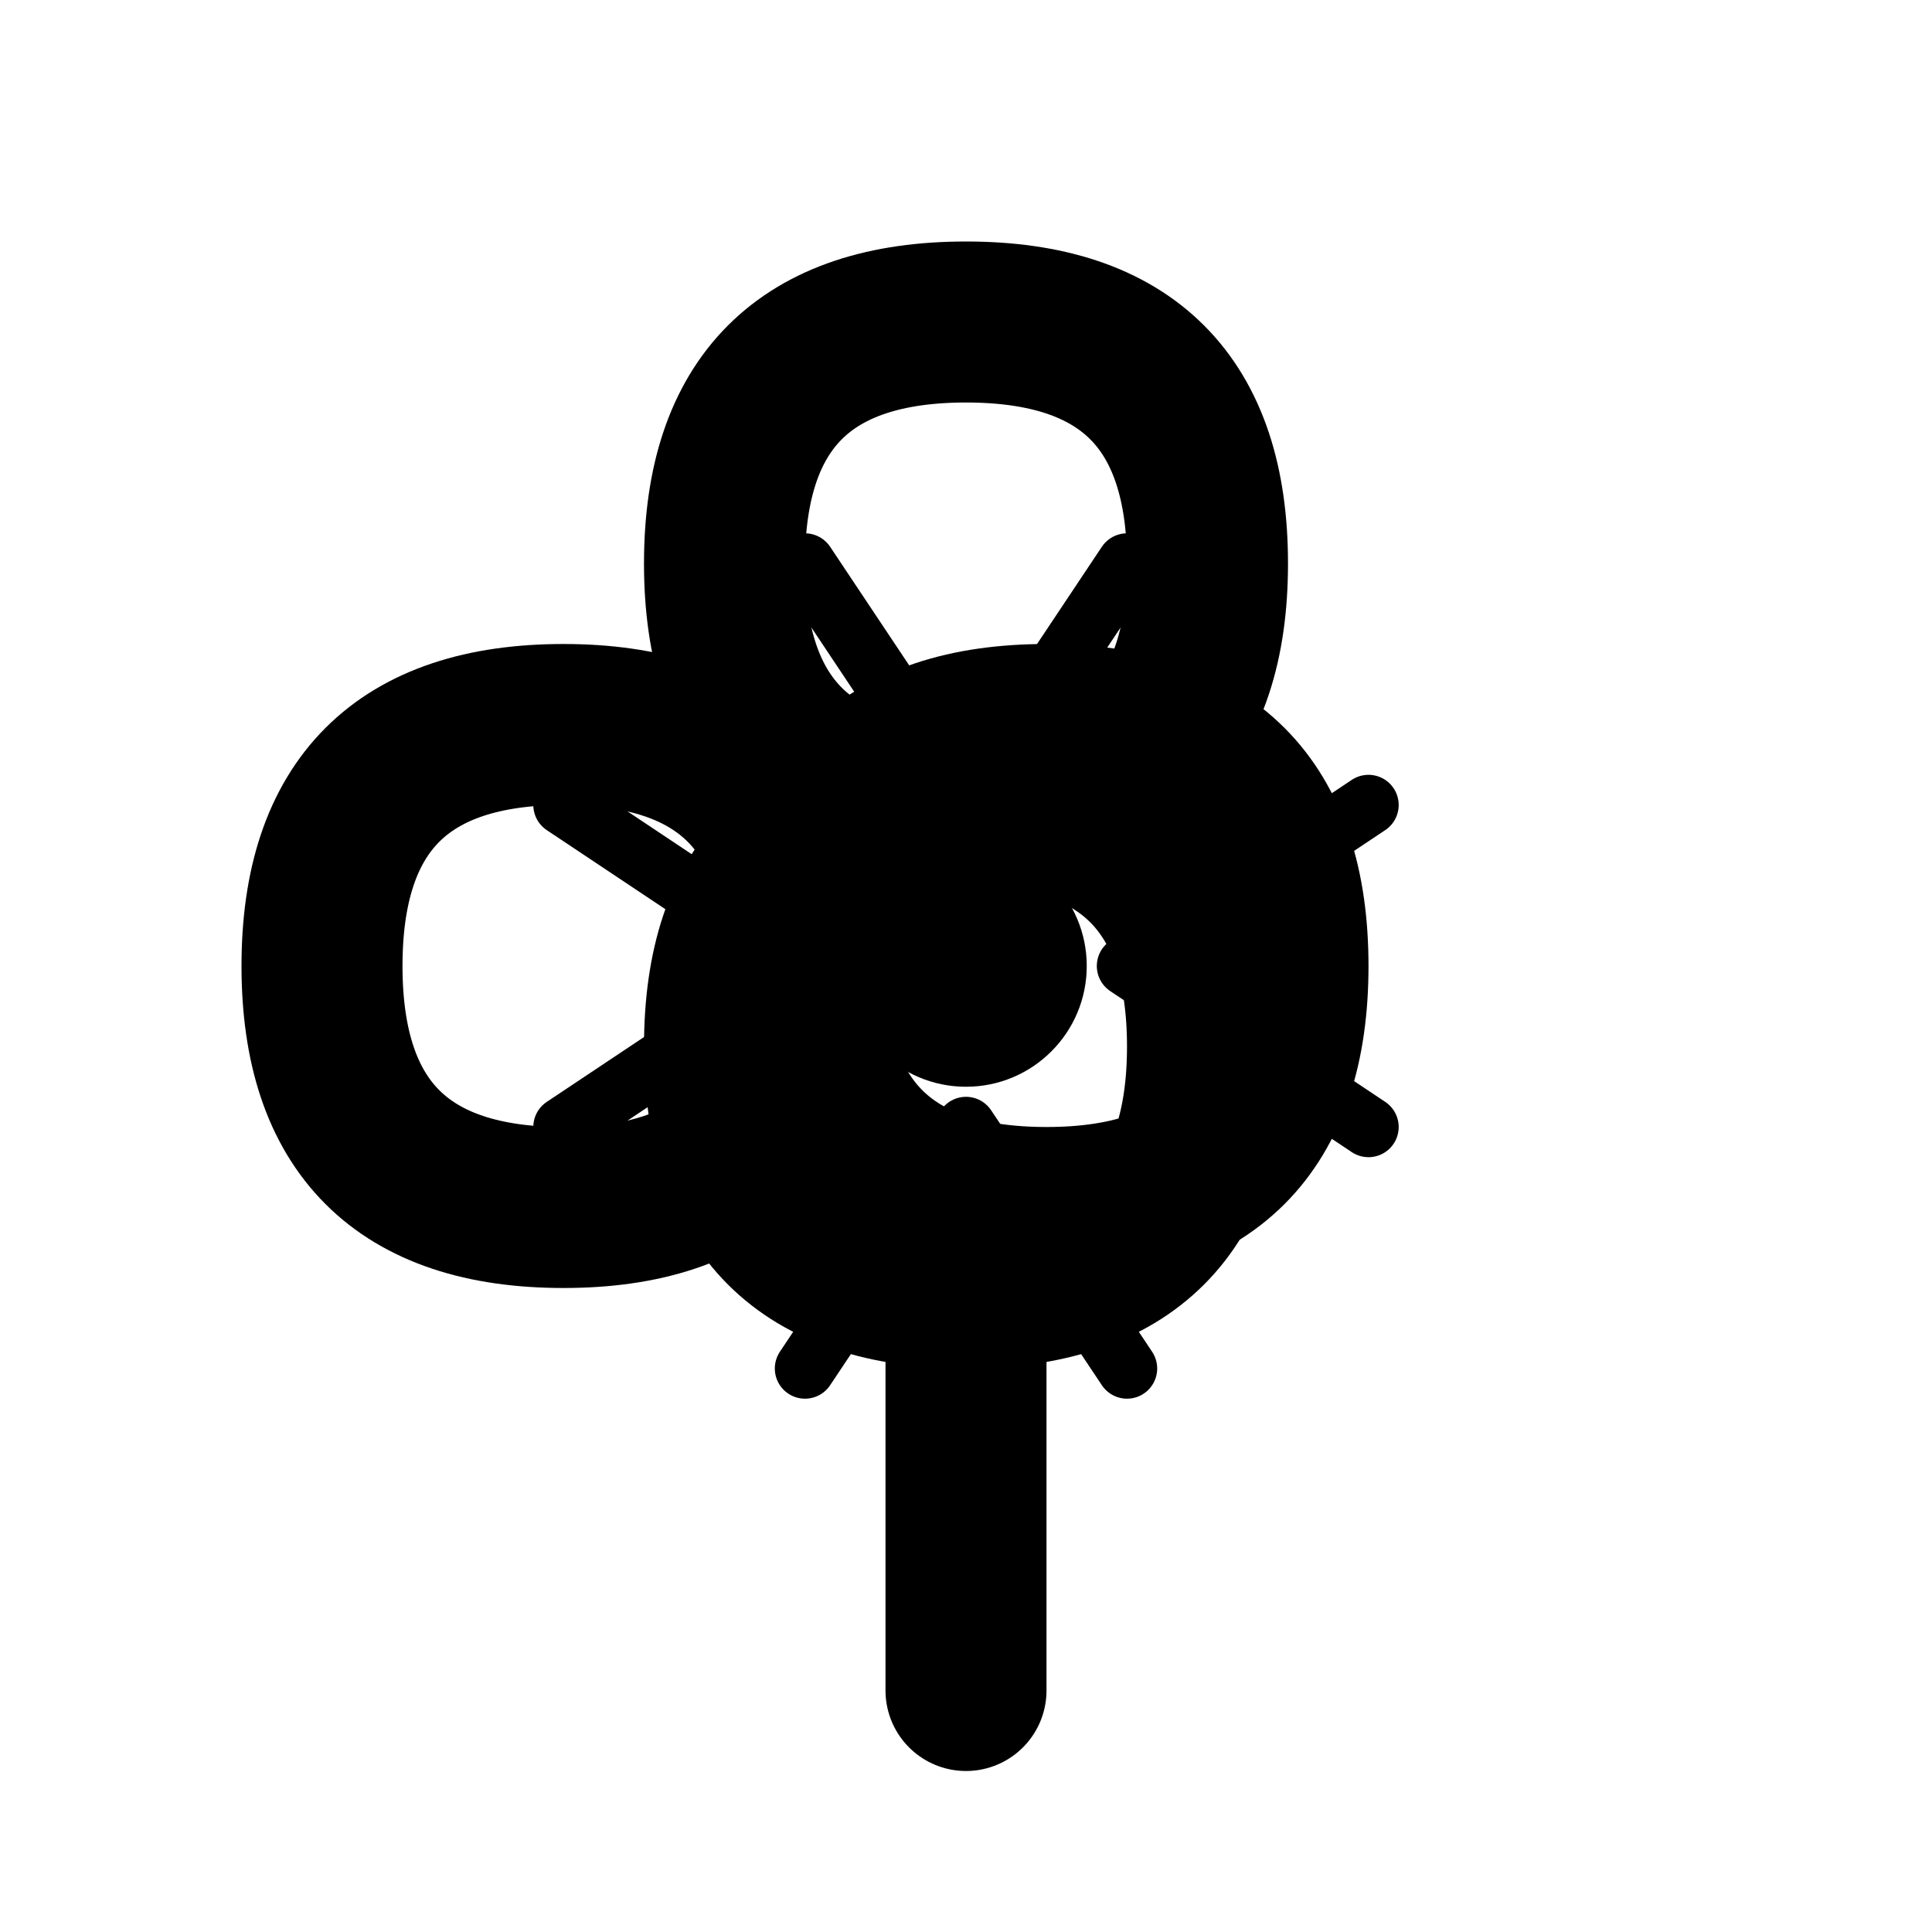
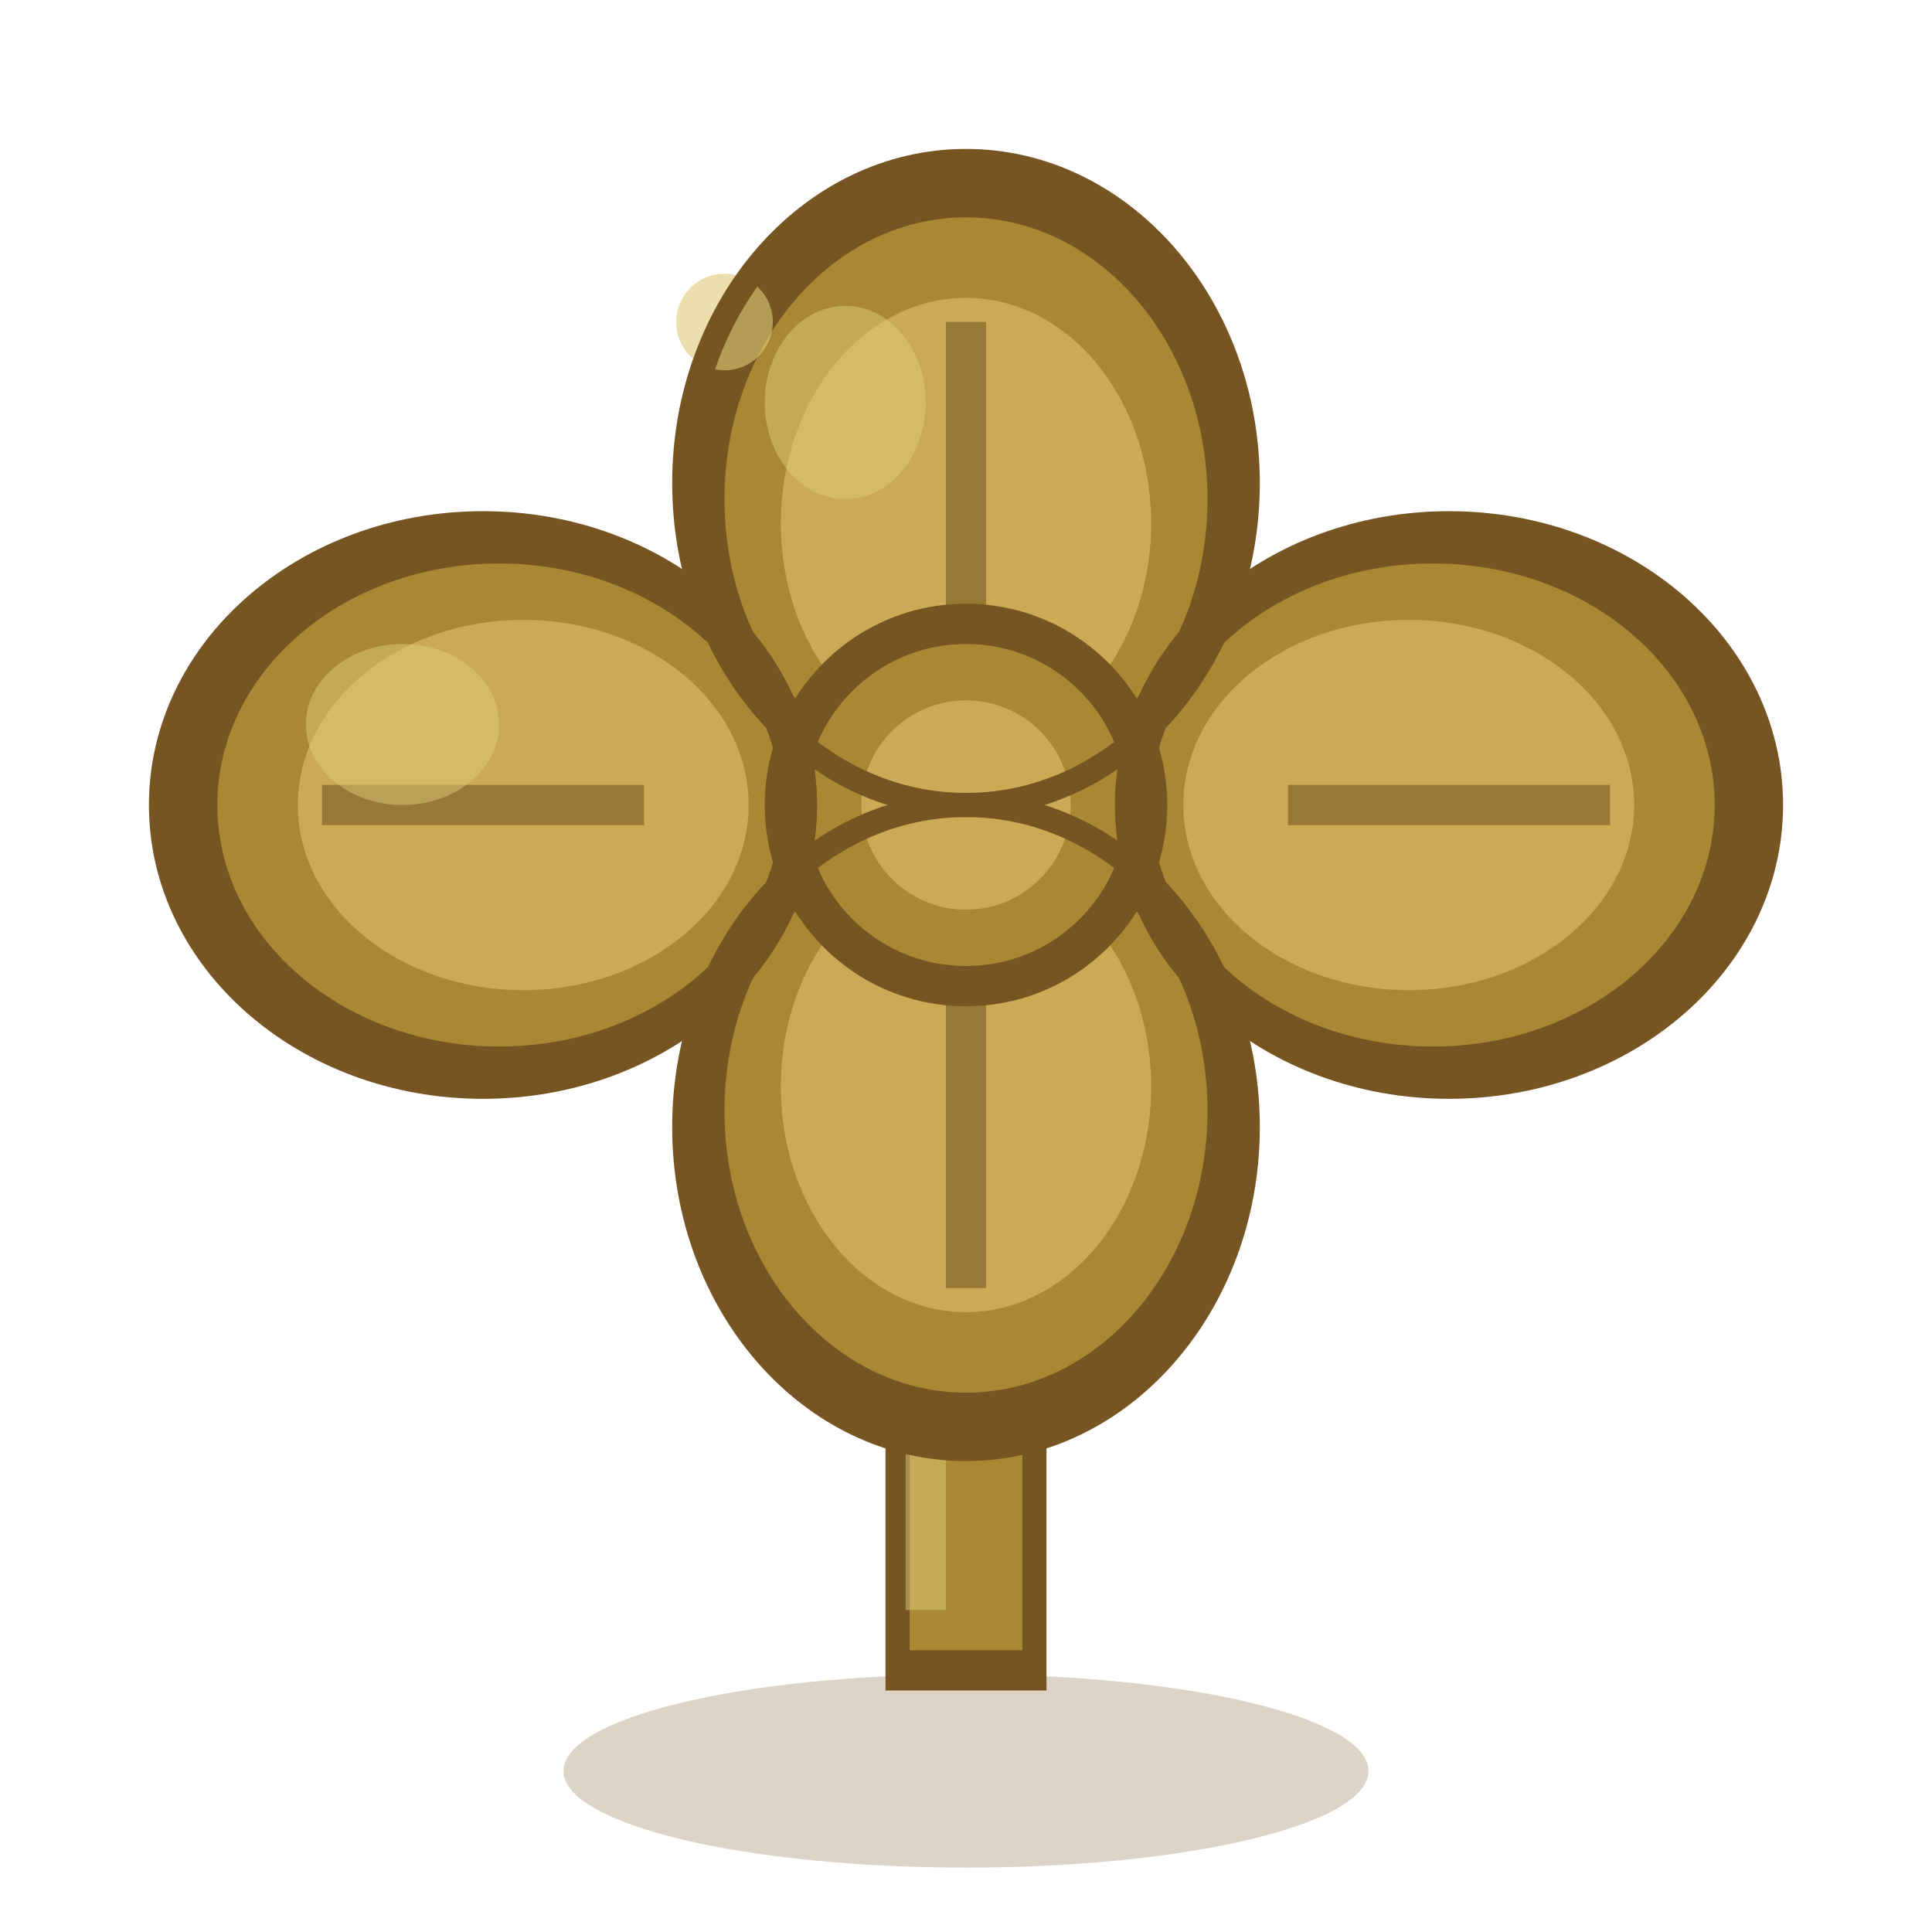
- <svg xmlns="http://www.w3.org/2000/svg" viewBox="0 0 24 24" fill="none">
-   <style>
-     .stroke { stroke: currentColor; stroke-width: 2; stroke-linecap: round; stroke-linejoin: round; fill: none; }
-   </style>
-   <path class="stroke" d="M12 4c-2 0-3 1-3 3s1 3 3 3c-2 0-3 1-3 3s1 3 3 3c2 0 3-1 3-3s-1-3-3-3c2 0 3-1 3-3s-1-3-3-3z" />
-   <path class="stroke" d="M4 12c0-2 1-3 3-3s3 1 3 3c0-2 1-3 3-3s3 1 3 3c0 2-1 3-3 3s-3-1-3-3c0 2-1 3-3 3s-3-1-3-3z" />
-   <circle cx="12" cy="12" r="1.5" fill="currentColor" />
-   <path class="stroke" d="M12 16v5" />
-   <path class="stroke" d="M10 7l2 3M14 7l-2 3M7 10l3 2M17 10l-3 2M10 17l2-3M14 17l-2-3M7 14l3-2M17 14l-3-2" style="stroke-width: 0.75;" />
+ <svg xmlns="http://www.w3.org/2000/svg" viewBox="0 0 24 24">
+   <ellipse cx="12" cy="22" rx="5" ry="1.2" fill="#775522" opacity="0.25" />
+   <path d="M11 15v6h2v-6z" fill="#775522" />
+   <path d="M11.3 15.5v5h1.4v-5z" fill="#aa8833" />
+   <path d="M11.5 16v4" fill="none" stroke="#ddcc77" stroke-width="0.5" opacity="0.5" />
+   <ellipse cx="12" cy="6" rx="3.5" ry="4" fill="#775522" />
+   <ellipse cx="12" cy="6.2" rx="3" ry="3.5" fill="#aa8833" />
+   <ellipse cx="12" cy="6.5" rx="2.3" ry="2.8" fill="#ccaa55" />
+   <ellipse cx="12" cy="14" rx="3.5" ry="4" fill="#775522" />
+   <ellipse cx="12" cy="13.8" rx="3" ry="3.5" fill="#aa8833" />
+   <ellipse cx="12" cy="13.5" rx="2.3" ry="2.8" fill="#ccaa55" />
+   <ellipse cx="6" cy="10" rx="4" ry="3.5" fill="#775522" />
+   <ellipse cx="6.2" cy="10" rx="3.5" ry="3" fill="#aa8833" />
+   <ellipse cx="6.5" cy="10" rx="2.8" ry="2.3" fill="#ccaa55" />
+   <ellipse cx="18" cy="10" rx="4" ry="3.5" fill="#775522" />
+   <ellipse cx="17.8" cy="10" rx="3.5" ry="3" fill="#aa8833" />
+   <ellipse cx="17.5" cy="10" rx="2.8" ry="2.3" fill="#ccaa55" />
+   <circle cx="12" cy="10" r="2.5" fill="#775522" />
+   <circle cx="12" cy="10" r="2" fill="#aa8833" />
+   <circle cx="12" cy="10" r="1.3" fill="#ccaa55" />
+   <path d="M12 4v4M12 12v4M8 10h-4M16 10h4" fill="none" stroke="#775522" stroke-width="0.5" opacity="0.6" />
+   <ellipse cx="10.5" cy="5" rx="1" ry="1.2" fill="#ddcc77" opacity="0.5" />
+   <ellipse cx="5" cy="9" rx="1.2" ry="1" fill="#ddcc77" opacity="0.5" />
+   <circle cx="9" cy="4" r="0.6" fill="#ddcc77" opacity="0.6" />
+   <ellipse cx="12" cy="6" rx="3.5" ry="4" fill="none" stroke="#775522" stroke-width="0.3" />
+   <ellipse cx="12" cy="14" rx="3.5" ry="4" fill="none" stroke="#775522" stroke-width="0.3" />
+   <ellipse cx="6" cy="10" rx="4" ry="3.5" fill="none" stroke="#775522" stroke-width="0.3" />
+   <ellipse cx="18" cy="10" rx="4" ry="3.5" fill="none" stroke="#775522" stroke-width="0.3" />
</svg>
